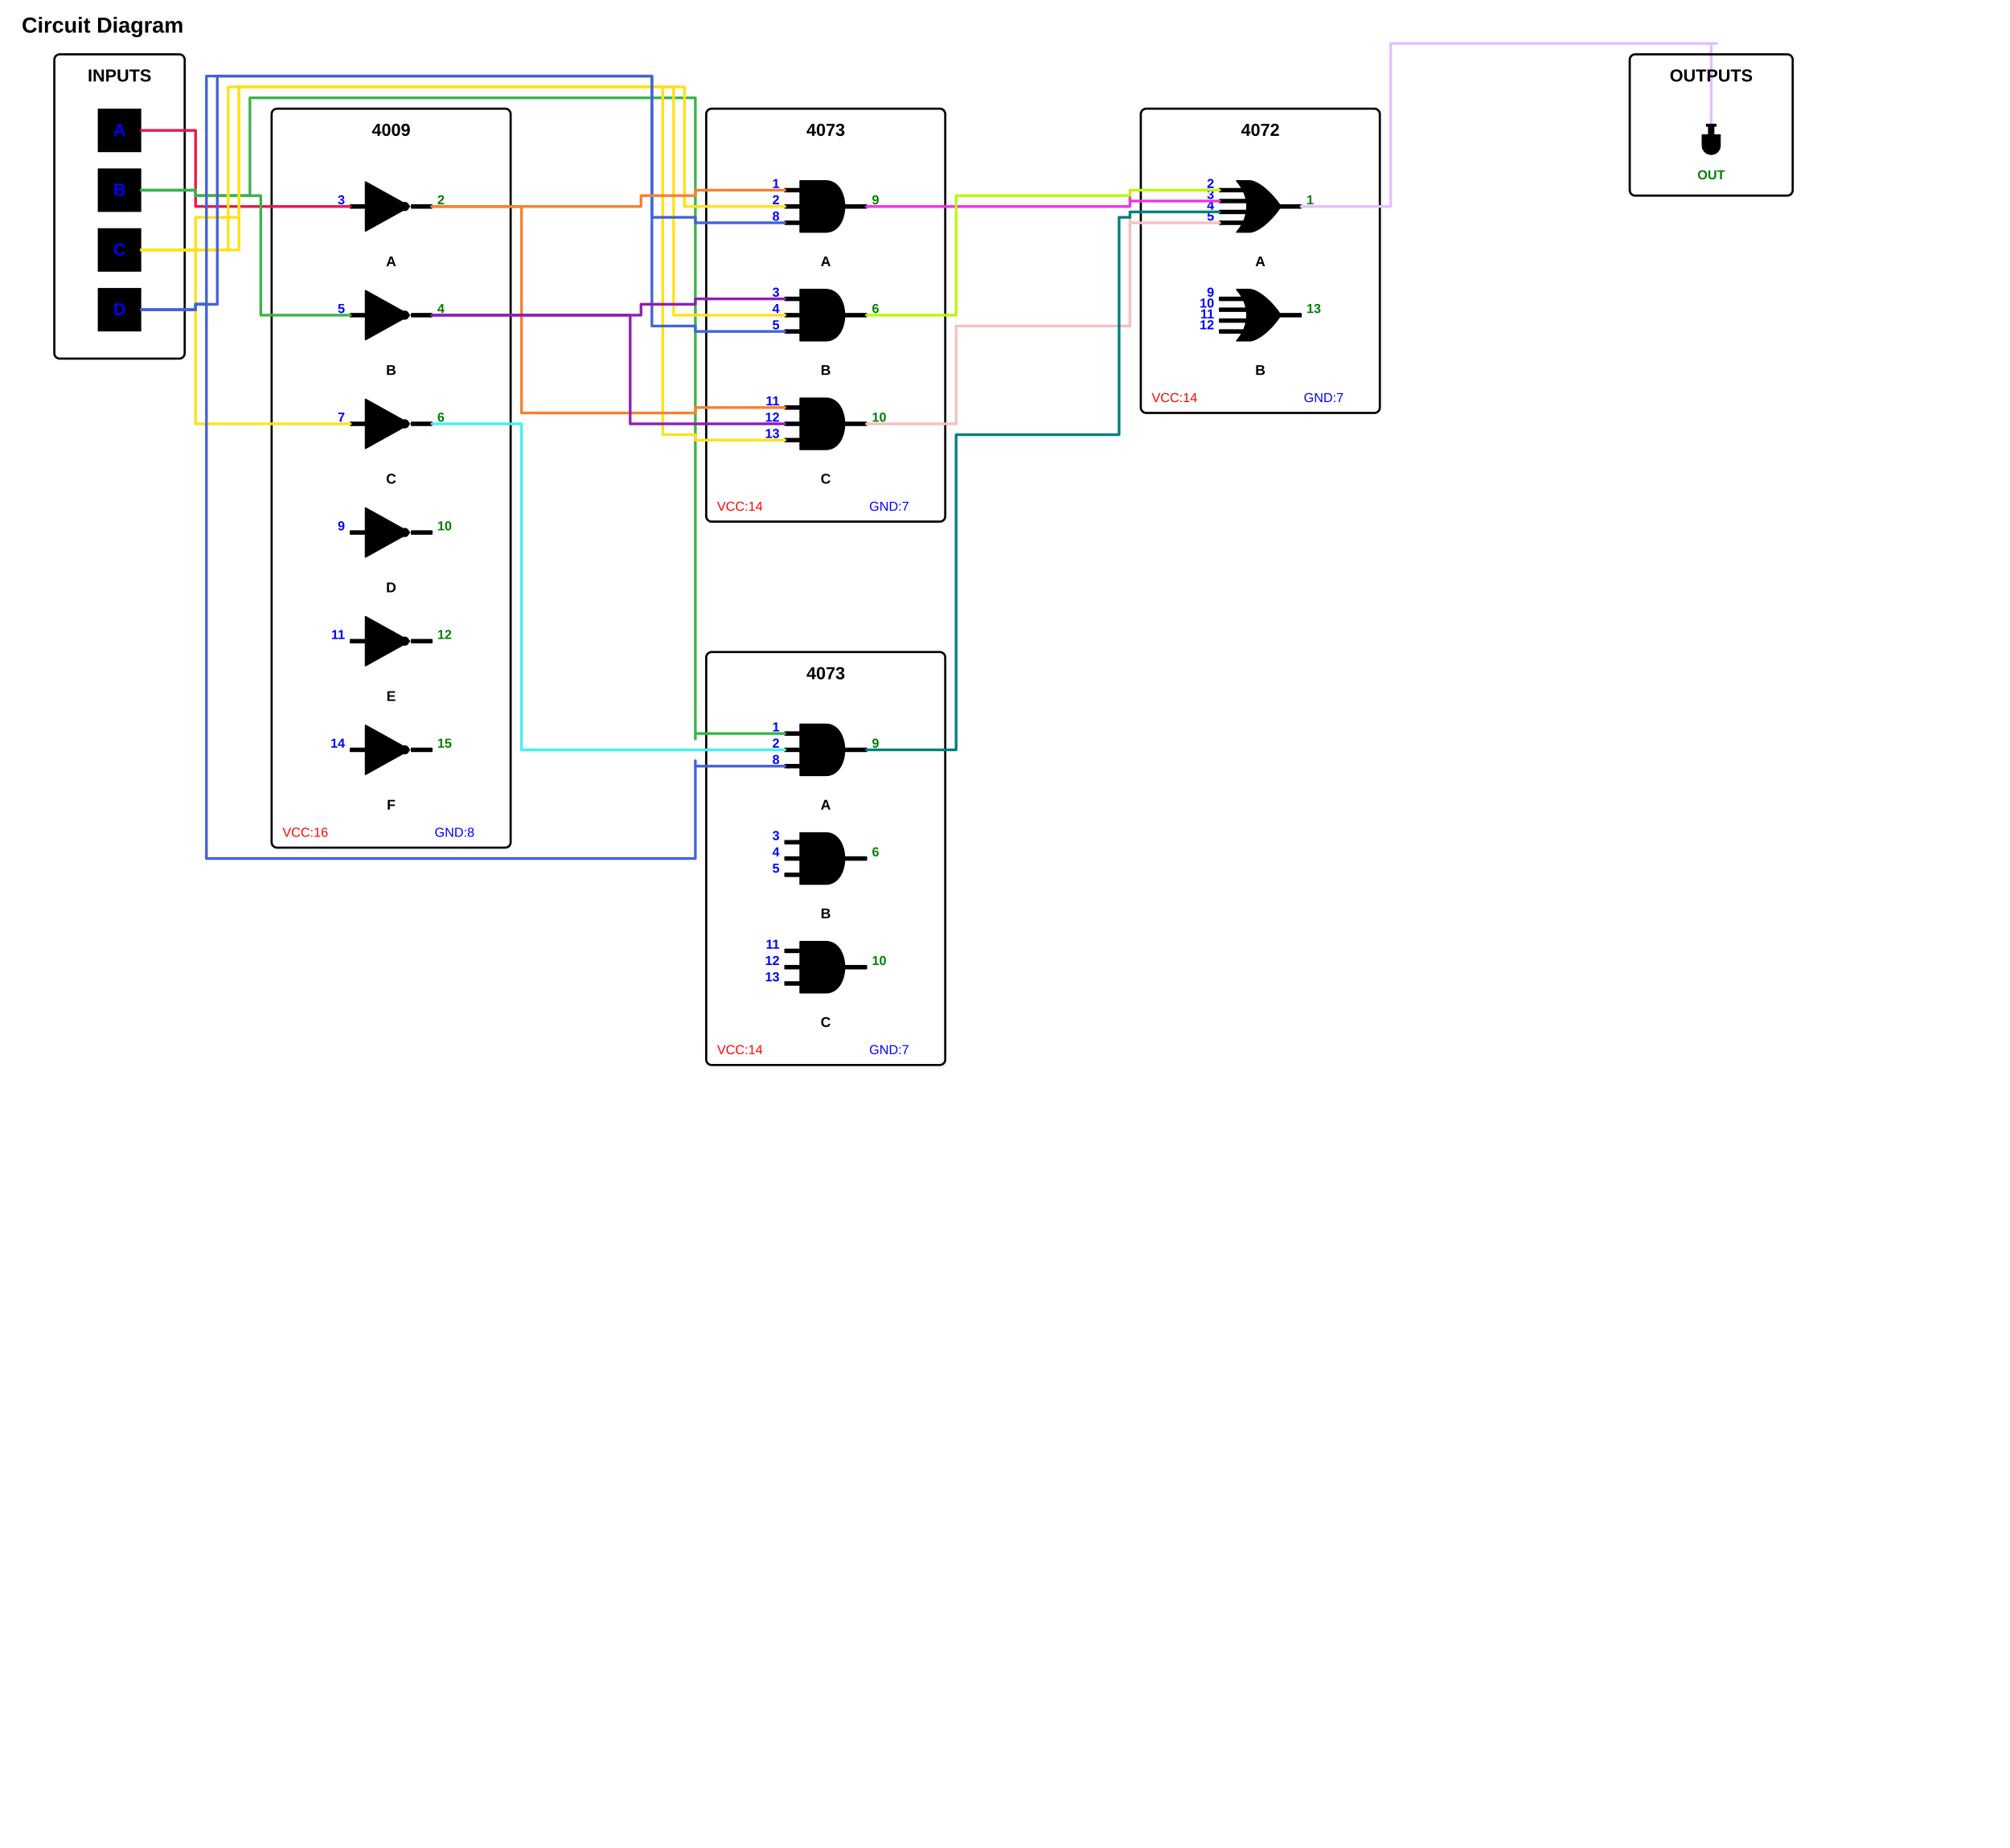
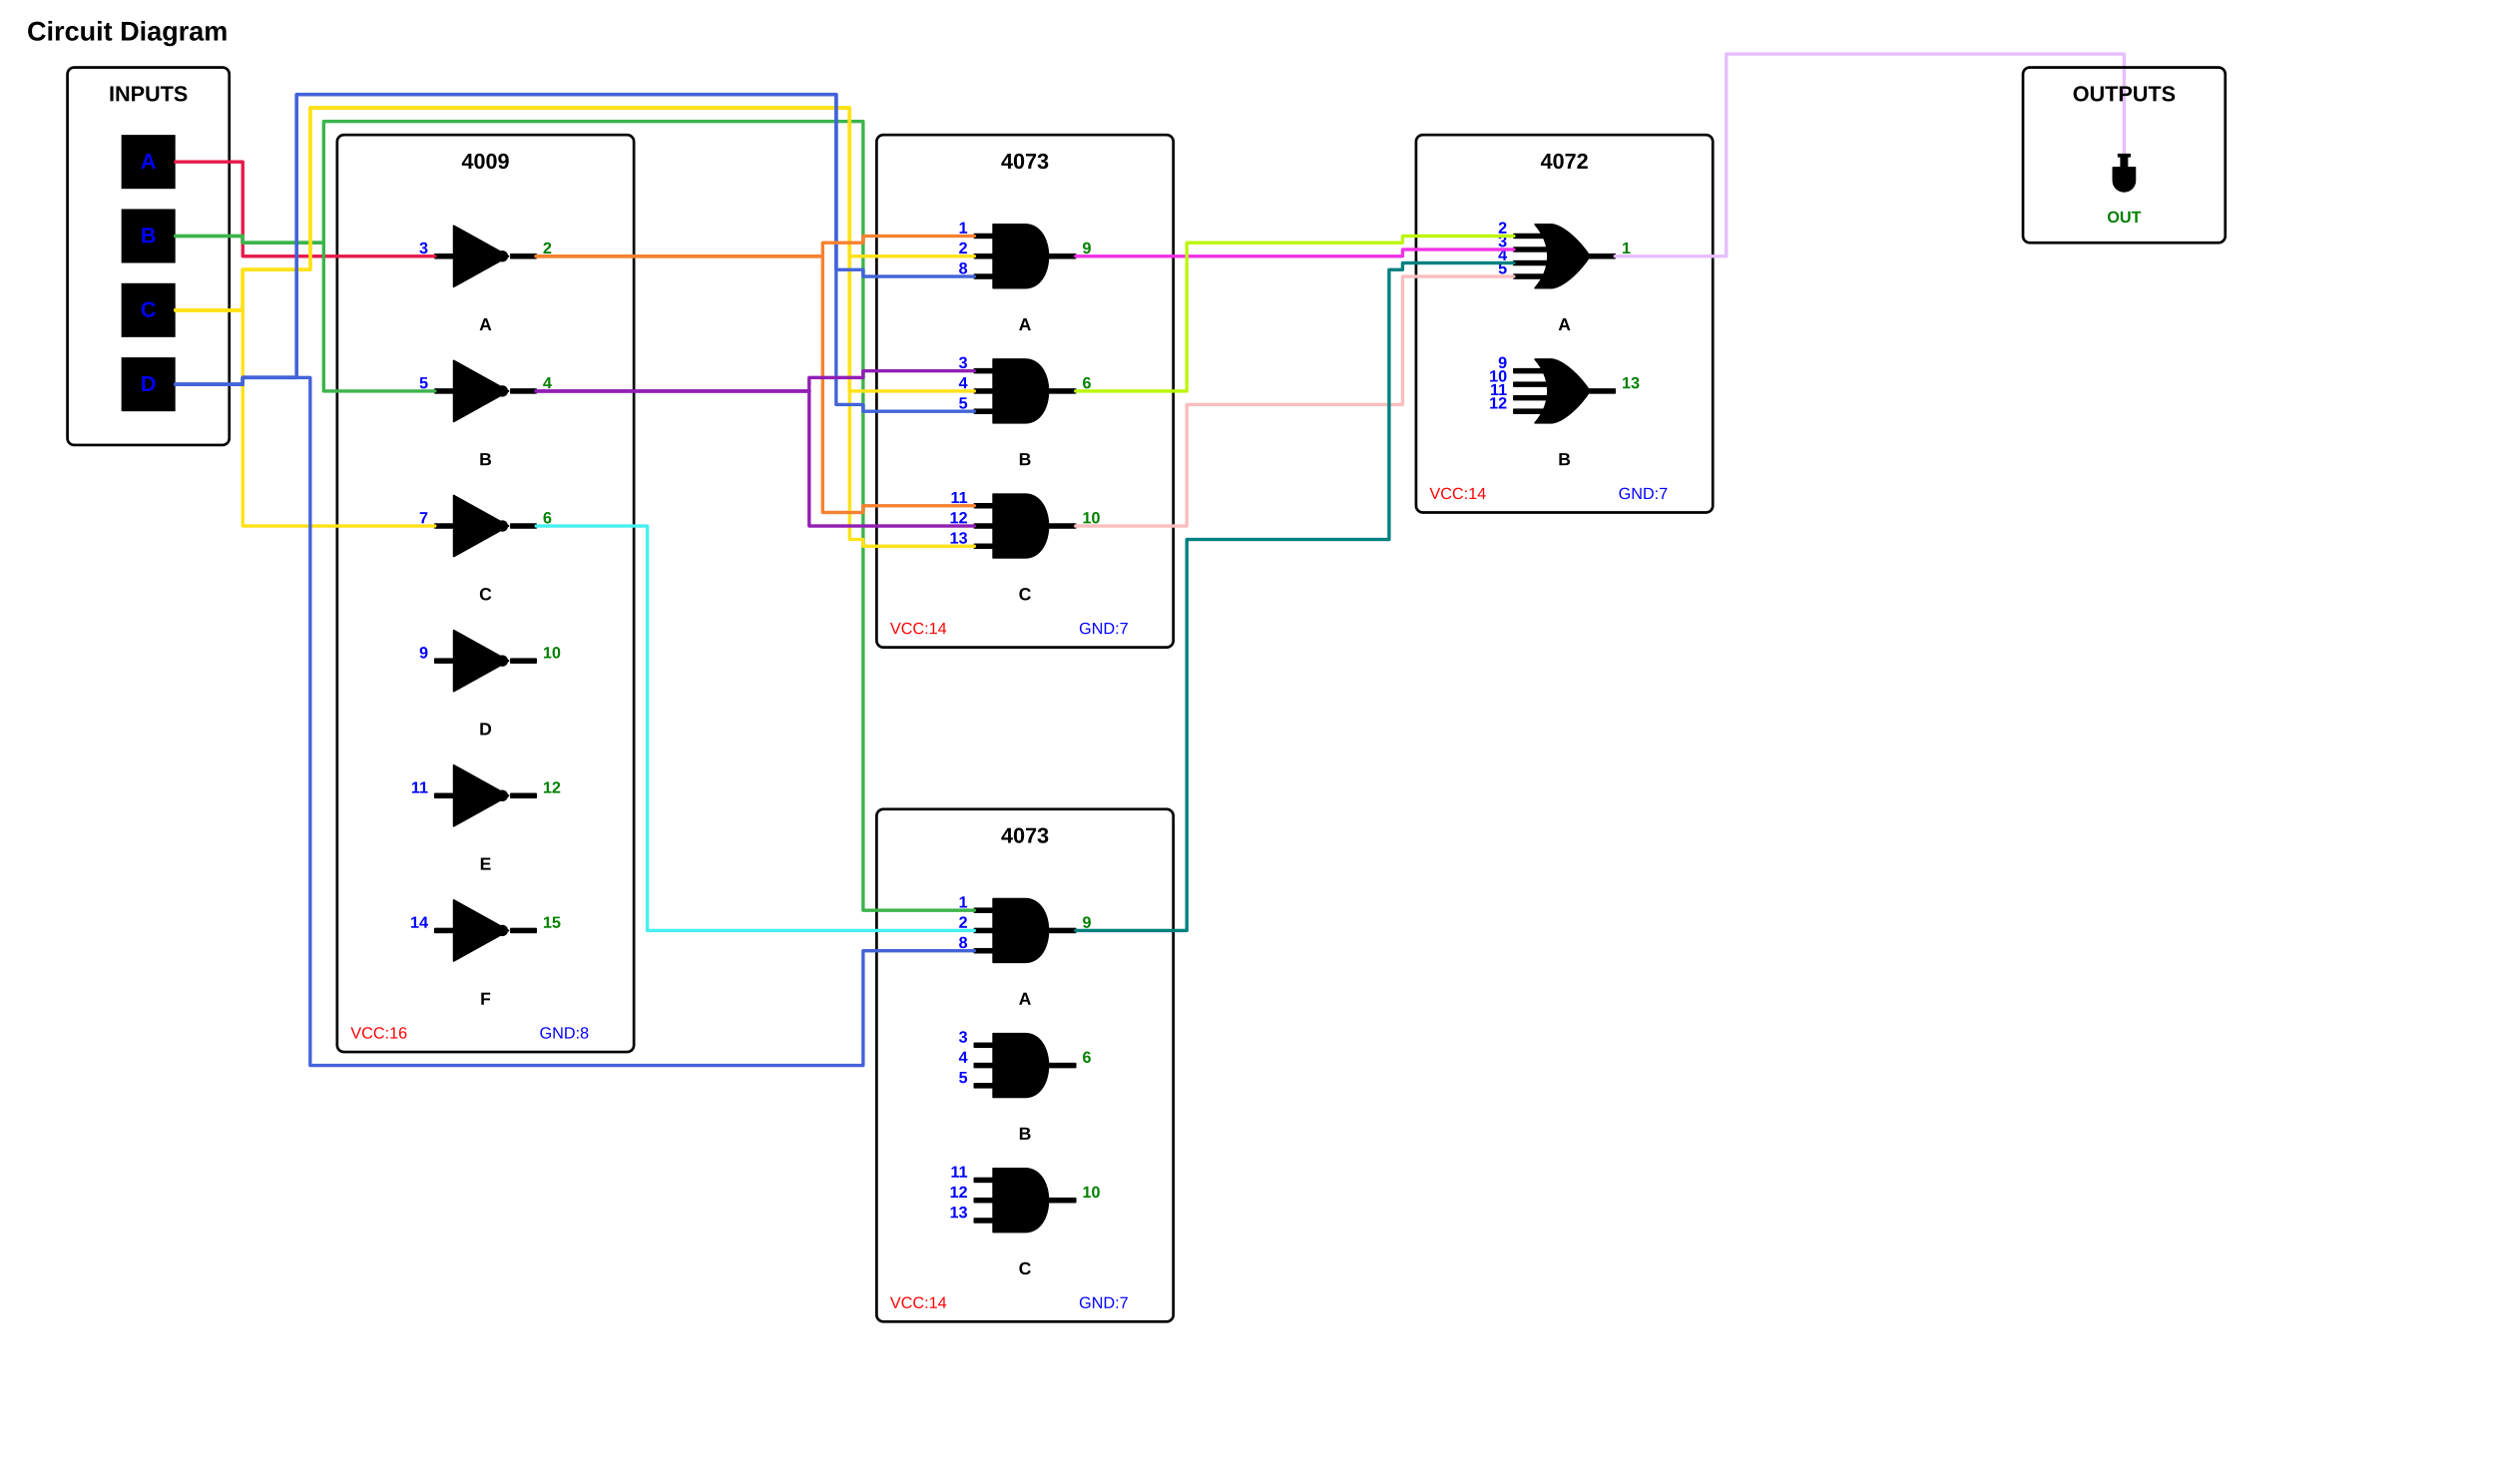
- <svg xmlns="http://www.w3.org/2000/svg" width="1850" height="1700" version="1.1">
+ <svg xmlns="http://www.w3.org/2000/svg" width="1850" height="1100" version="1.1">
  <defs>
+     <symbol id="NOT1" viewBox="0 0 512 512">
+       <path fill="#000000" stroke="#000000" stroke-width="8" stroke-linejoin="round" d="M 105,111.3 V 400.7 L 365.5,256 Z M 16,247 v 18 h 150 v -18 z m 320,-14 c -12.8,0 -23,10.2 -23,23 0,12.8 10.2,23 23,23 12.8,0 23,-10.2 23,-23 0,-12.8 -10.2,-23 -23,-23 z m 40,14 c 0.6,2.9 1,5.9 1,9 0,3.1 -0.4,6.1 -1,9 h 120 v -18 z" />
+     </symbol>
    <symbol id="AND3" viewBox="0 0 512 512">
      <path fill="#000000" stroke="#000000" stroke-width="8" stroke-linejoin="round" d="M105 105v302h151c148 0 148-302 0-302H105zm-89 46v18h150v-18H16zm268.8 96c.2 6 .2 12 0 18H496v-18H284.8zM16 247v18h150v-18H16zm0 96v18h150v-18H16z" />
    </symbol>
    <symbol id="LED" viewBox="0 0 512 512">
      <path fill="#000000" stroke="#000000" stroke-width="8" stroke-linejoin="round" d="M 256,80 C 208,80 170,118 170,166 v 100 h 172 V 166 C 342,118 304,80 256,80 Z M 230,266 v 80 h 52 v -80 z M 210,346 v 20 h 92 v -20 z" />
    </symbol>
    <symbol id="OR4" viewBox="0 0 512 512">
      <path fill="#000000" stroke="#000000" stroke-width="8" stroke-linejoin="round" d="M116.6 407c40-45.9 60.4-98.4 60.4-151 0-52.6-20.4-105.1-60.4-151H192c34.1 0 81.9 34 119.3 71.4 18.7 18.6 35.1 37.9 46.6 53.3 5.8 7.6 10.4 14.4 13.4 19.4 1.4 2.5 2.5 4.7 3.2 6.1.1.4.2.5.2.8 0 .3-.1.5-.2.9-.6 1.4-1.7 3.5-3.2 6-3 5.1-7.5 11.8-13.2 19.5-11.3 15.4-27.5 34.6-46.1 53.2C274.8 373 227.1 407 192 407zM16 361v-18h202.2c-3 6.1-6.3 12.1-9.9 18zm274.5-96c.2-.3.4-.7.5-1 1.1-2.4 2-4.4 2-8 0-3.6-1-5.6-2-8-.1-.3-.3-.7-.5-1H496v18zM16 297v-18h197c3.6 5.9 6.9 11.9 9.9 18zM16 233v-18h197c3.6 5.9 6.9 11.9 9.9 18zM16 169v-18h192.3c3.6 5.9 6.9 11.9 9.9 18z" />
-     </symbol>
-     <symbol id="NOT1" viewBox="0 0 512 512">
-       <path fill="#000000" stroke="#000000" stroke-width="8" stroke-linejoin="round" d="M 105,111.3 V 400.7 L 365.5,256 Z M 16,247 v 18 h 150 v -18 z m 320,-14 c -12.8,0 -23,10.2 -23,23 0,12.8 10.2,23 23,23 12.8,0 23,-10.2 23,-23 0,-12.8 -10.2,-23 -23,-23 z m 40,14 c 0.6,2.9 1,5.9 1,9 0,3.1 -0.4,6.1 -1,9 h 120 v -18 z" />
    </symbol>
  </defs>
  <text x="20" y="30" font-family="Arial" font-size="20" font-weight="bold" fill="black">Circuit Diagram</text>
  <rect x="50" y="50" width="120" height="280" fill="none" stroke="black" stroke-width="2" rx="5" />
  <text x="110" y="75" font-family="Arial" font-size="16" font-weight="bold" text-anchor="middle" fill="black">INPUTS</text>
  <rect x="90" y="100" width="40" height="40" fill="black" />
  <text x="110" y="125" font-family="Arial" font-size="16" font-weight="bold" text-anchor="middle" fill="blue">A</text>
  <rect x="90" y="155" width="40" height="40" fill="black" />
  <text x="110" y="180" font-family="Arial" font-size="16" font-weight="bold" text-anchor="middle" fill="blue">B</text>
  <rect x="90" y="210" width="40" height="40" fill="black" />
  <text x="110" y="235" font-family="Arial" font-size="16" font-weight="bold" text-anchor="middle" fill="blue">C</text>
  <rect x="90" y="265" width="40" height="40" fill="black" />
  <text x="110" y="290" font-family="Arial" font-size="16" font-weight="bold" text-anchor="middle" fill="blue">D</text>
  <rect x="250" y="100" width="220" height="680" fill="none" stroke="black" stroke-width="2" rx="5" />
  <text x="360" y="125" font-family="Arial" font-size="16" font-weight="bold" text-anchor="middle" fill="black">4009</text>
  <g>
    <use href="#NOT1" x="320" y="150" width="80" height="80" />
    <text x="317.5" y="188.0" font-family="Arial" font-size="12" font-weight="bold" text-anchor="end" fill="blue">3</text>
    <text x="402.5" y="188.0" font-family="Arial" font-size="12" font-weight="bold" text-anchor="start" fill="green">2</text>
    <text x="360" y="245" font-family="Arial" font-size="13" font-weight="bold" text-anchor="middle" fill="black">A</text>
  </g>
  <g>
    <use href="#NOT1" x="320" y="250" width="80" height="80" />
    <text x="317.5" y="288.0" font-family="Arial" font-size="12" font-weight="bold" text-anchor="end" fill="blue">5</text>
    <text x="402.5" y="288.0" font-family="Arial" font-size="12" font-weight="bold" text-anchor="start" fill="green">4</text>
    <text x="360" y="345" font-family="Arial" font-size="13" font-weight="bold" text-anchor="middle" fill="black">B</text>
  </g>
  <g>
    <use href="#NOT1" x="320" y="350" width="80" height="80" />
    <text x="317.5" y="388.0" font-family="Arial" font-size="12" font-weight="bold" text-anchor="end" fill="blue">7</text>
    <text x="402.5" y="388.0" font-family="Arial" font-size="12" font-weight="bold" text-anchor="start" fill="green">6</text>
    <text x="360" y="445" font-family="Arial" font-size="13" font-weight="bold" text-anchor="middle" fill="black">C</text>
  </g>
  <g>
    <use href="#NOT1" x="320" y="450" width="80" height="80" />
    <text x="317.5" y="488.0" font-family="Arial" font-size="12" font-weight="bold" text-anchor="end" fill="blue">9</text>
    <text x="402.5" y="488.0" font-family="Arial" font-size="12" font-weight="bold" text-anchor="start" fill="green">10</text>
    <text x="360" y="545" font-family="Arial" font-size="13" font-weight="bold" text-anchor="middle" fill="black">D</text>
  </g>
  <g>
    <use href="#NOT1" x="320" y="550" width="80" height="80" />
    <text x="317.5" y="588.0" font-family="Arial" font-size="12" font-weight="bold" text-anchor="end" fill="blue">11</text>
    <text x="402.5" y="588.0" font-family="Arial" font-size="12" font-weight="bold" text-anchor="start" fill="green">12</text>
    <text x="360" y="645" font-family="Arial" font-size="13" font-weight="bold" text-anchor="middle" fill="black">E</text>
  </g>
  <g>
    <use href="#NOT1" x="320" y="650" width="80" height="80" />
    <text x="317.5" y="688.0" font-family="Arial" font-size="12" font-weight="bold" text-anchor="end" fill="blue">14</text>
    <text x="402.5" y="688.0" font-family="Arial" font-size="12" font-weight="bold" text-anchor="start" fill="green">15</text>
    <text x="360" y="745" font-family="Arial" font-size="13" font-weight="bold" text-anchor="middle" fill="black">F</text>
  </g>
  <text x="260" y="770" font-family="Arial" font-size="12" fill="red">VCC:16</text>
  <text x="400" y="770" font-family="Arial" font-size="12" fill="blue">GND:8</text>
  <rect x="650" y="100" width="220" height="380" fill="none" stroke="black" stroke-width="2" rx="5" />
  <text x="760" y="125" font-family="Arial" font-size="16" font-weight="bold" text-anchor="middle" fill="black">4073</text>
  <g>
    <use href="#AND3" x="720" y="150" width="80" height="80" />
    <text x="717.5" y="173.0" font-family="Arial" font-size="12" font-weight="bold" text-anchor="end" fill="blue">1</text>
    <text x="717.5" y="188.0" font-family="Arial" font-size="12" font-weight="bold" text-anchor="end" fill="blue">2</text>
    <text x="717.5" y="203.0" font-family="Arial" font-size="12" font-weight="bold" text-anchor="end" fill="blue">8</text>
    <text x="802.5" y="188.0" font-family="Arial" font-size="12" font-weight="bold" text-anchor="start" fill="green">9</text>
    <text x="760" y="245" font-family="Arial" font-size="13" font-weight="bold" text-anchor="middle" fill="black">A</text>
  </g>
  <g>
    <use href="#AND3" x="720" y="250" width="80" height="80" />
    <text x="717.5" y="273.0" font-family="Arial" font-size="12" font-weight="bold" text-anchor="end" fill="blue">3</text>
    <text x="717.5" y="288.0" font-family="Arial" font-size="12" font-weight="bold" text-anchor="end" fill="blue">4</text>
    <text x="717.5" y="303.0" font-family="Arial" font-size="12" font-weight="bold" text-anchor="end" fill="blue">5</text>
    <text x="802.5" y="288.0" font-family="Arial" font-size="12" font-weight="bold" text-anchor="start" fill="green">6</text>
    <text x="760" y="345" font-family="Arial" font-size="13" font-weight="bold" text-anchor="middle" fill="black">B</text>
  </g>
  <g>
    <use href="#AND3" x="720" y="350" width="80" height="80" />
    <text x="717.5" y="373.0" font-family="Arial" font-size="12" font-weight="bold" text-anchor="end" fill="blue">11</text>
    <text x="717.5" y="388.0" font-family="Arial" font-size="12" font-weight="bold" text-anchor="end" fill="blue">12</text>
    <text x="717.5" y="403.0" font-family="Arial" font-size="12" font-weight="bold" text-anchor="end" fill="blue">13</text>
    <text x="802.5" y="388.0" font-family="Arial" font-size="12" font-weight="bold" text-anchor="start" fill="green">10</text>
    <text x="760" y="445" font-family="Arial" font-size="13" font-weight="bold" text-anchor="middle" fill="black">C</text>
  </g>
  <text x="660" y="470" font-family="Arial" font-size="12" fill="red">VCC:14</text>
  <text x="800" y="470" font-family="Arial" font-size="12" fill="blue">GND:7</text>
  <rect x="650" y="600" width="220" height="380" fill="none" stroke="black" stroke-width="2" rx="5" />
  <text x="760" y="625" font-family="Arial" font-size="16" font-weight="bold" text-anchor="middle" fill="black">4073</text>
  <g>
    <use href="#AND3" x="720" y="650" width="80" height="80" />
    <text x="717.5" y="673.0" font-family="Arial" font-size="12" font-weight="bold" text-anchor="end" fill="blue">1</text>
    <text x="717.5" y="688.0" font-family="Arial" font-size="12" font-weight="bold" text-anchor="end" fill="blue">2</text>
    <text x="717.5" y="703.0" font-family="Arial" font-size="12" font-weight="bold" text-anchor="end" fill="blue">8</text>
    <text x="802.5" y="688.0" font-family="Arial" font-size="12" font-weight="bold" text-anchor="start" fill="green">9</text>
    <text x="760" y="745" font-family="Arial" font-size="13" font-weight="bold" text-anchor="middle" fill="black">A</text>
  </g>
  <g>
    <use href="#AND3" x="720" y="750" width="80" height="80" />
    <text x="717.5" y="773.0" font-family="Arial" font-size="12" font-weight="bold" text-anchor="end" fill="blue">3</text>
    <text x="717.5" y="788.0" font-family="Arial" font-size="12" font-weight="bold" text-anchor="end" fill="blue">4</text>
    <text x="717.5" y="803.0" font-family="Arial" font-size="12" font-weight="bold" text-anchor="end" fill="blue">5</text>
    <text x="802.5" y="788.0" font-family="Arial" font-size="12" font-weight="bold" text-anchor="start" fill="green">6</text>
    <text x="760" y="845" font-family="Arial" font-size="13" font-weight="bold" text-anchor="middle" fill="black">B</text>
  </g>
  <g>
    <use href="#AND3" x="720" y="850" width="80" height="80" />
    <text x="717.5" y="873.0" font-family="Arial" font-size="12" font-weight="bold" text-anchor="end" fill="blue">11</text>
    <text x="717.5" y="888.0" font-family="Arial" font-size="12" font-weight="bold" text-anchor="end" fill="blue">12</text>
    <text x="717.5" y="903.0" font-family="Arial" font-size="12" font-weight="bold" text-anchor="end" fill="blue">13</text>
    <text x="802.5" y="888.0" font-family="Arial" font-size="12" font-weight="bold" text-anchor="start" fill="green">10</text>
    <text x="760" y="945" font-family="Arial" font-size="13" font-weight="bold" text-anchor="middle" fill="black">C</text>
  </g>
  <text x="660" y="970" font-family="Arial" font-size="12" fill="red">VCC:14</text>
  <text x="800" y="970" font-family="Arial" font-size="12" fill="blue">GND:7</text>
  <rect x="1050" y="100" width="220" height="280" fill="none" stroke="black" stroke-width="2" rx="5" />
  <text x="1160" y="125" font-family="Arial" font-size="16" font-weight="bold" text-anchor="middle" fill="black">4072</text>
  <g>
    <use href="#OR4" x="1120" y="150" width="80" height="80" />
    <text x="1117.5" y="173.0" font-family="Arial" font-size="12" font-weight="bold" text-anchor="end" fill="blue">2</text>
    <text x="1117.5" y="183.0" font-family="Arial" font-size="12" font-weight="bold" text-anchor="end" fill="blue">3</text>
    <text x="1117.5" y="193.0" font-family="Arial" font-size="12" font-weight="bold" text-anchor="end" fill="blue">4</text>
    <text x="1117.5" y="203.0" font-family="Arial" font-size="12" font-weight="bold" text-anchor="end" fill="blue">5</text>
    <text x="1202.5" y="188.0" font-family="Arial" font-size="12" font-weight="bold" text-anchor="start" fill="green">1</text>
    <text x="1160" y="245" font-family="Arial" font-size="13" font-weight="bold" text-anchor="middle" fill="black">A</text>
  </g>
  <g>
    <use href="#OR4" x="1120" y="250" width="80" height="80" />
    <text x="1117.5" y="273.0" font-family="Arial" font-size="12" font-weight="bold" text-anchor="end" fill="blue">9</text>
    <text x="1117.5" y="283.0" font-family="Arial" font-size="12" font-weight="bold" text-anchor="end" fill="blue">10</text>
    <text x="1117.5" y="293.0" font-family="Arial" font-size="12" font-weight="bold" text-anchor="end" fill="blue">11</text>
    <text x="1117.5" y="303.0" font-family="Arial" font-size="12" font-weight="bold" text-anchor="end" fill="blue">12</text>
    <text x="1202.5" y="288.0" font-family="Arial" font-size="12" font-weight="bold" text-anchor="start" fill="green">13</text>
    <text x="1160" y="345" font-family="Arial" font-size="13" font-weight="bold" text-anchor="middle" fill="black">B</text>
  </g>
  <text x="1060" y="370" font-family="Arial" font-size="12" fill="red">VCC:14</text>
  <text x="1200" y="370" font-family="Arial" font-size="12" fill="blue">GND:7</text>
  <path id="wire-0" d="M 130 120 L 180 120 L 180 190 L 322.5 190.0" stroke="#e6194b" fill="none" stroke-width="2.5" stroke-linecap="round" stroke-linejoin="round" />
  <path id="wire-1" d="M 130 175 L 180 175 L 180 180 L 240 180 L 240 290 L 322.5 290.0" stroke="#3cb44b" fill="none" stroke-width="2.5" stroke-linecap="round" stroke-linejoin="round" />
-   <path id="wire-2" d="M 130 175 L 180 175 L 180 180 L 230 180 L 230 90 L 640 90 L 640 680 L 640 675.0 L 722.5 675.0" stroke="#3cb44b" fill="none" stroke-width="2.5" stroke-linecap="round" stroke-linejoin="round" />
+   <path id="wire-2" d="M 130 175 L 180 175 L 180 180 L 240 180 L 240 90 L 640 90 L 640 675.0 L 722.5 675.0" stroke="#3cb44b" fill="none" stroke-width="2.5" stroke-linecap="round" stroke-linejoin="round" />
  <path id="wire-3" d="M 130 230 L 180 230 L 180 390 L 322.5 390.0" stroke="#ffe119" fill="none" stroke-width="2.5" stroke-linecap="round" stroke-linejoin="round" />
-   <path id="wire-4" d="M 130 230 L 180 230 L 180 200 L 220 200 L 220 80 L 630 80 L 630 190 L 722.5 190.0" stroke="#ffe119" fill="none" stroke-width="2.5" stroke-linecap="round" stroke-linejoin="round" />
-   <path id="wire-5" d="M 130 230 L 220 230 L 220 80 L 620 80 L 620 290 L 722.5 290.0" stroke="#ffe119" fill="none" stroke-width="2.5" stroke-linecap="round" stroke-linejoin="round" />
-   <path id="wire-6" d="M 130 230 L 210 230 L 210 80 L 610 80 L 610 400 L 640 400 L 640 405.0 L 722.5 405.0" stroke="#ffe119" fill="none" stroke-width="2.5" stroke-linecap="round" stroke-linejoin="round" />
-   <path id="wire-7" d="M 130 285 L 180 285 L 180 280 L 200 280 L 200 70 L 600 70 L 600 300 L 640 300 L 640 305.0 L 722.5 305.0" stroke="#4363d8" fill="none" stroke-width="2.5" stroke-linecap="round" stroke-linejoin="round" />
-   <path id="wire-8" d="M 130 285 L 180 285 L 180 280 L 190 280 L 190 70 L 600 70 L 600 200 L 640 200 L 640 205.0 L 722.5 205.0" stroke="#4363d8" fill="none" stroke-width="2.5" stroke-linecap="round" stroke-linejoin="round" />
-   <path id="wire-9" d="M 130 285 L 180 285 L 180 280 L 190 280 L 190 790 L 640 790 L 640 700 L 640 705.0 L 722.5 705.0" stroke="#4363d8" fill="none" stroke-width="2.5" stroke-linecap="round" stroke-linejoin="round" />
-   <path id="wire-10" d="M 397.5 190.0 L 590 190 L 590 180 L 640 180 L 640 175.0 L 722.5 175.0" stroke="#f58231" fill="none" stroke-width="2.5" stroke-linecap="round" stroke-linejoin="round" />
-   <path id="wire-11" d="M 397.5 190.0 L 480 190.0 L 480 380 L 640 380 L 640 375.0 L 722.5 375.0" stroke="#f58231" fill="none" stroke-width="2.5" stroke-linecap="round" stroke-linejoin="round" />
-   <path id="wire-12" d="M 397.5 290.0 L 590 290 L 590 280 L 640 280 L 640 275.0 L 722.5 275.0" stroke="#911eb4" fill="none" stroke-width="2.5" stroke-linecap="round" stroke-linejoin="round" />
-   <path id="wire-13" d="M 397.5 290.0 L 580 290 L 580 390 L 722.5 390.0" stroke="#911eb4" fill="none" stroke-width="2.5" stroke-linecap="round" stroke-linejoin="round" />
+   <path id="wire-4" d="M 130 230 L 180 230 L 180 200 L 230 200 L 230 80 L 630 80 L 630 190 L 722.5 190.0" stroke="#ffe119" fill="none" stroke-width="2.5" stroke-linecap="round" stroke-linejoin="round" />
+   <path id="wire-5" d="M 130 230 L 180 230 L 180 200 L 230 200 L 230 80 L 630 80 L 630 290 L 722.5 290.0" stroke="#ffe119" fill="none" stroke-width="2.5" stroke-linecap="round" stroke-linejoin="round" />
+   <path id="wire-6" d="M 130 230 L 180 230 L 180 200 L 230 200 L 230 80 L 630 80 L 630 400 L 640 400 L 640 405.0 L 722.5 405.0" stroke="#ffe119" fill="none" stroke-width="2.5" stroke-linecap="round" stroke-linejoin="round" />
+   <path id="wire-7" d="M 130 285 L 180 285 L 180 280 L 220 280 L 220 70 L 620 70 L 620 300 L 640 300 L 640 305.0 L 722.5 305.0" stroke="#4363d8" fill="none" stroke-width="2.5" stroke-linecap="round" stroke-linejoin="round" />
+   <path id="wire-8" d="M 130 285 L 180 285 L 180 280 L 220 280 L 220 70 L 620 70 L 620 200 L 640 200 L 640 205.0 L 722.5 205.0" stroke="#4363d8" fill="none" stroke-width="2.5" stroke-linecap="round" stroke-linejoin="round" />
+   <path id="wire-9" d="M 130 285 L 180 285 L 180 280 L 230 280 L 230 790 L 640 790 L 640 705.0 L 722.5 705.0" stroke="#4363d8" fill="none" stroke-width="2.5" stroke-linecap="round" stroke-linejoin="round" />
+   <path id="wire-10" d="M 397.5 190.0 L 610 190 L 610 180 L 640 180 L 640 175.0 L 722.5 175.0" stroke="#f58231" fill="none" stroke-width="2.5" stroke-linecap="round" stroke-linejoin="round" />
+   <path id="wire-11" d="M 397.5 190.0 L 610 190 L 610 380 L 640 380 L 640 375.0 L 722.5 375.0" stroke="#f58231" fill="none" stroke-width="2.5" stroke-linecap="round" stroke-linejoin="round" />
+   <path id="wire-12" d="M 397.5 290.0 L 600 290 L 600 280 L 640 280 L 640 275.0 L 722.5 275.0" stroke="#911eb4" fill="none" stroke-width="2.5" stroke-linecap="round" stroke-linejoin="round" />
+   <path id="wire-13" d="M 397.5 290.0 L 600 290 L 600 390 L 722.5 390.0" stroke="#911eb4" fill="none" stroke-width="2.5" stroke-linecap="round" stroke-linejoin="round" />
  <path id="wire-14" d="M 397.5 390.0 L 480 390.0 L 480 690 L 722.5 690.0" stroke="#46f0f0" fill="none" stroke-width="2.5" stroke-linecap="round" stroke-linejoin="round" />
-   <path id="wire-15" d="M 797.5 190.0 L 1040 190 L 1040 180 L 1040 185.0 L 1122.5 185.0" stroke="#f032e6" fill="none" stroke-width="2.5" stroke-linecap="round" stroke-linejoin="round" />
+   <path id="wire-15" d="M 797.5 190.0 L 1040 190 L 1040 185.0 L 1122.5 185.0" stroke="#f032e6" fill="none" stroke-width="2.5" stroke-linecap="round" stroke-linejoin="round" />
  <path id="wire-16" d="M 797.5 290.0 L 880 290.0 L 880 180 L 1040 180 L 1040 175.0 L 1122.5 175.0" stroke="#bcf60c" fill="none" stroke-width="2.5" stroke-linecap="round" stroke-linejoin="round" />
-   <path id="wire-17" d="M 797.5 390.0 L 880 390.0 L 880 300 L 1040 300 L 1040 200 L 1040 205.0 L 1122.5 205.0" stroke="#fabebe" fill="none" stroke-width="2.5" stroke-linecap="round" stroke-linejoin="round" />
+   <path id="wire-17" d="M 797.5 390.0 L 880 390.0 L 880 300 L 1040 300 L 1040 205.0 L 1122.5 205.0" stroke="#fabebe" fill="none" stroke-width="2.5" stroke-linecap="round" stroke-linejoin="round" />
  <path id="wire-18" d="M 797.5 690.0 L 880 690.0 L 880 400 L 1030 400 L 1030 200 L 1040 200 L 1040 195.0 L 1122.5 195.0" stroke="#008080" fill="none" stroke-width="2.5" stroke-linecap="round" stroke-linejoin="round" />
-   <path id="wire-19" d="M 1197.5 190.0 L 1280 190.0 L 1280 40 L 1580 40 L 1575 40 L 1575 114.258" stroke="#e6beff" fill="none" stroke-width="2.5" stroke-linecap="round" stroke-linejoin="round" />
+   <path id="wire-19" d="M 1197.5 190.0 L 1280 190.0 L 1280 40 L 1575 40 L 1575 114.258" stroke="#e6beff" fill="none" stroke-width="2.5" stroke-linecap="round" stroke-linejoin="round" />
  <rect x="1500" y="50" width="150" height="130" fill="none" stroke="black" stroke-width="2" rx="5" />
  <text x="1575" y="75" font-family="Arial" font-size="16" font-weight="bold" text-anchor="middle" fill="black">OUTPUTS</text>
  <use href="#LED" x="1550" y="100" width="50" height="50" transform="rotate(180, 1575, 125)" />
  <text x="1575" y="165" font-family="Arial" font-size="12" font-weight="bold" text-anchor="middle" fill="green">OUT</text>
</svg>
